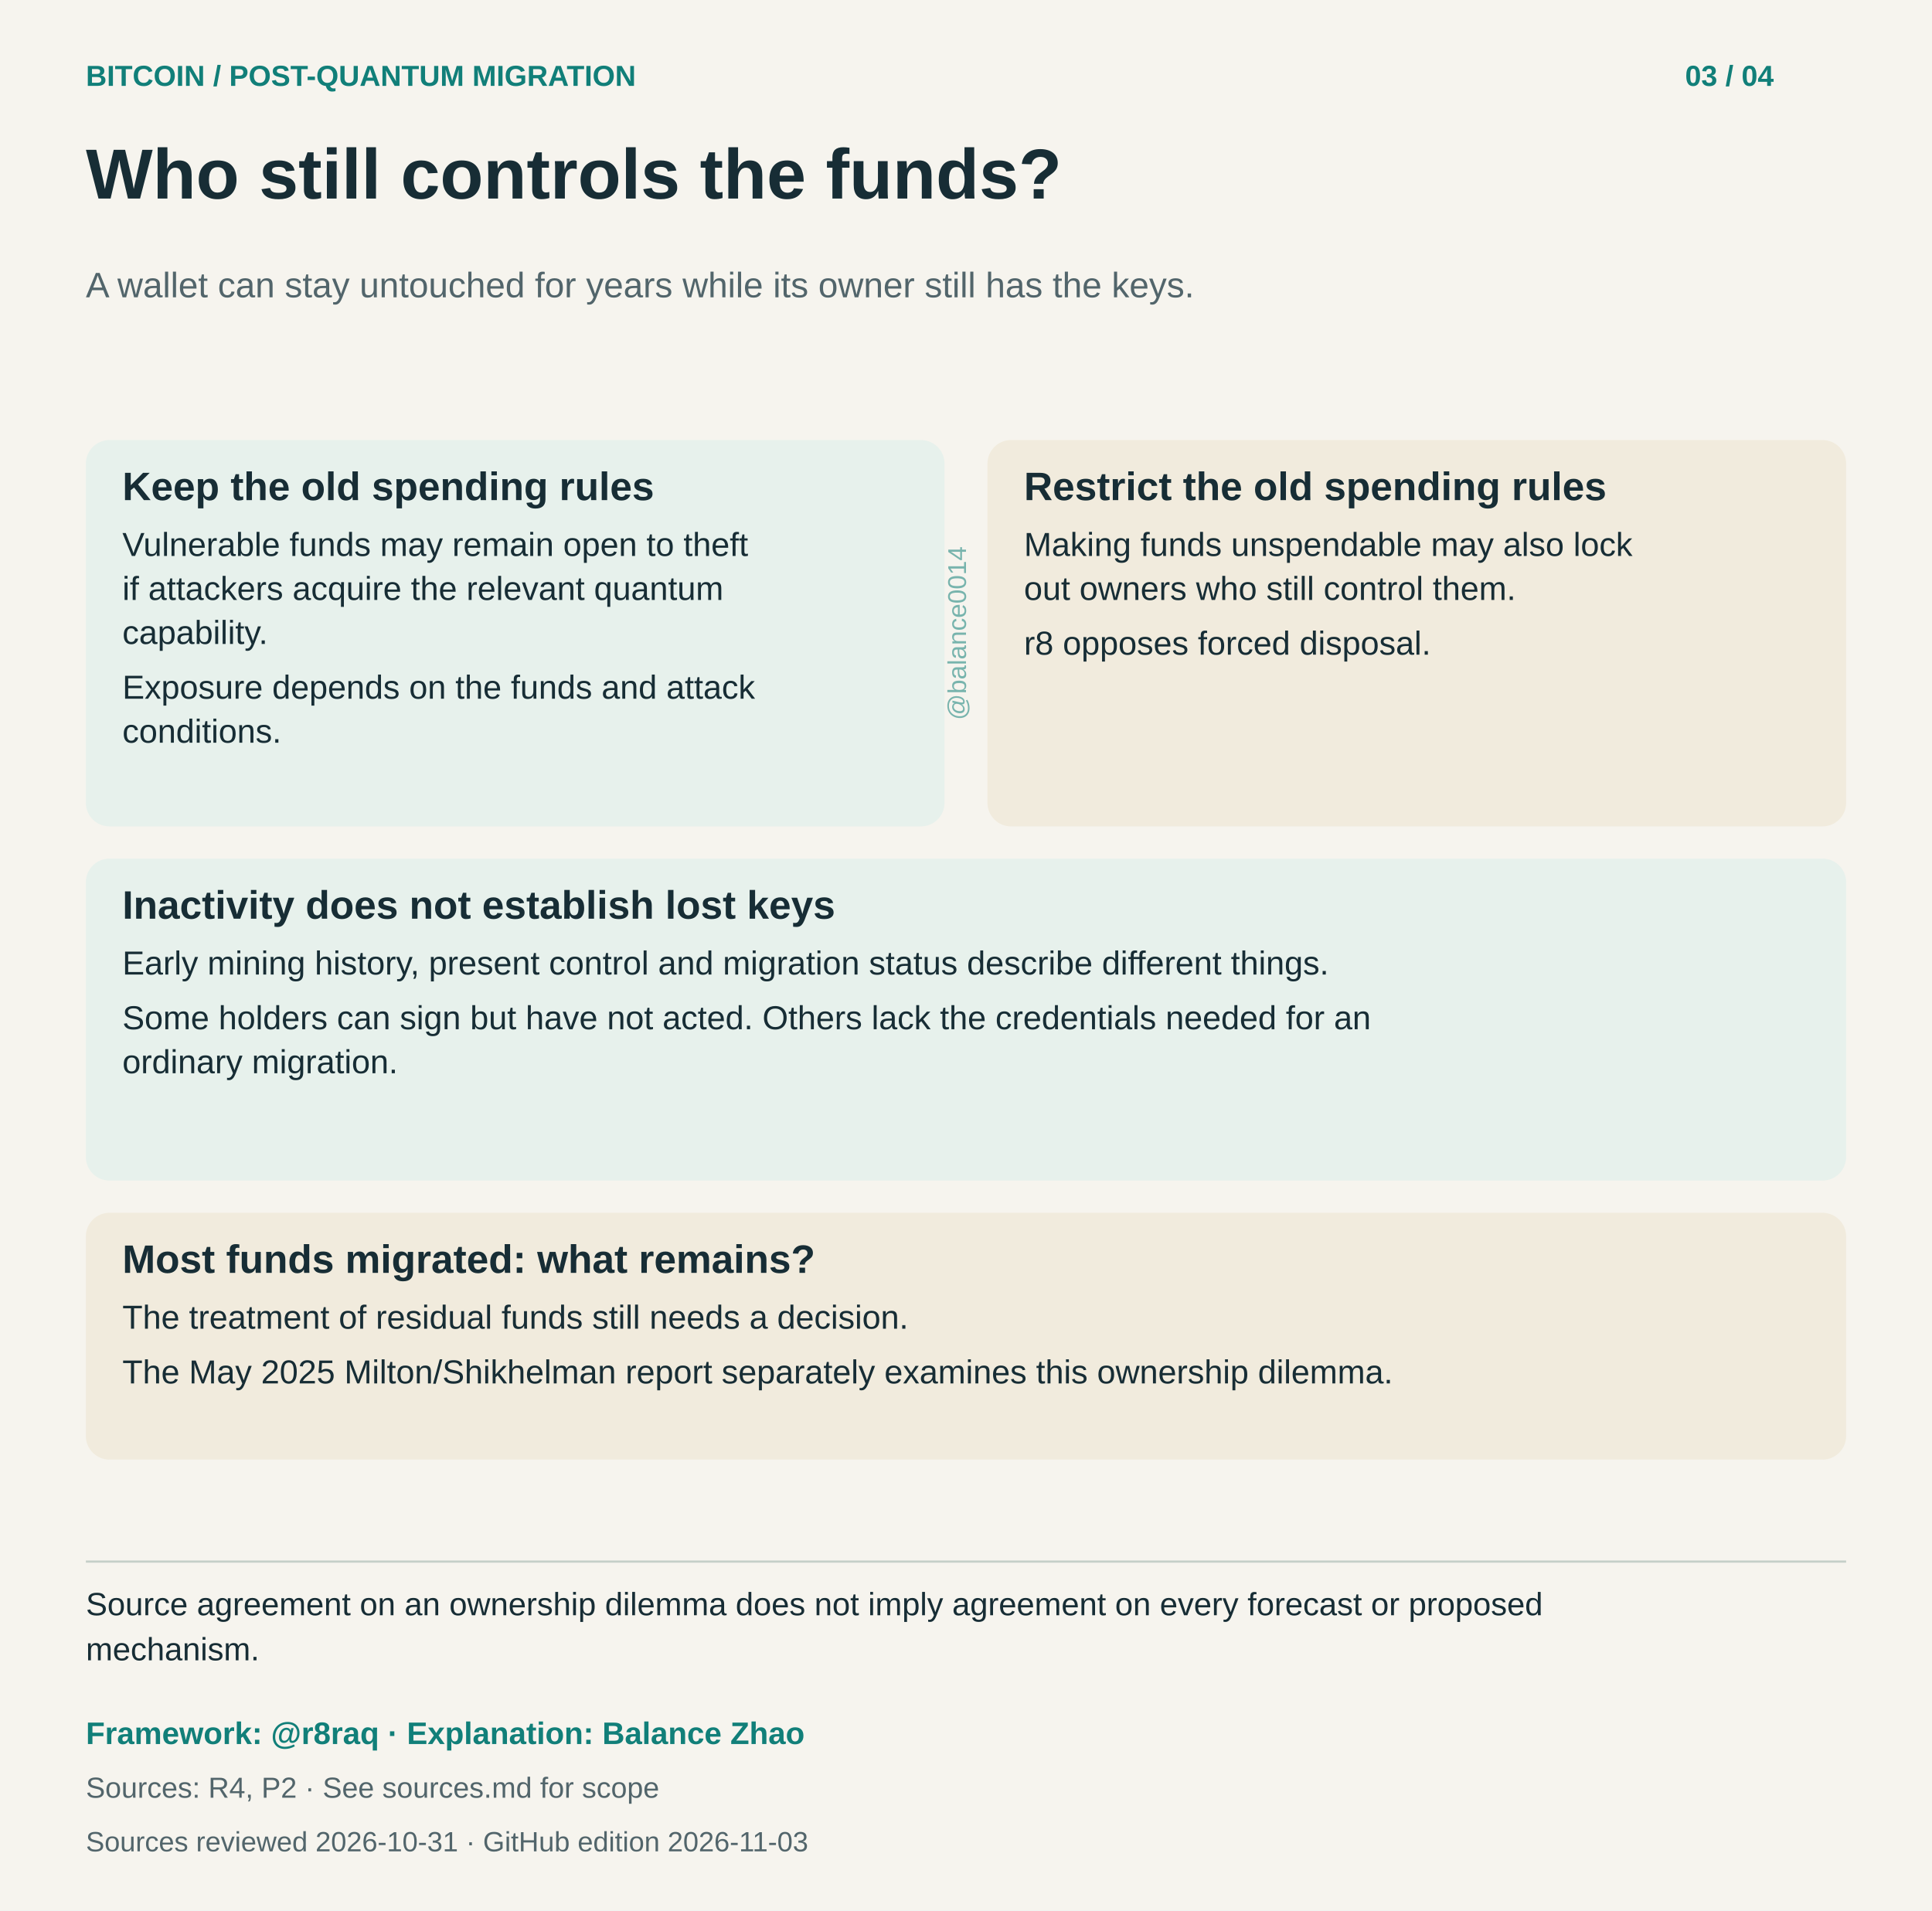
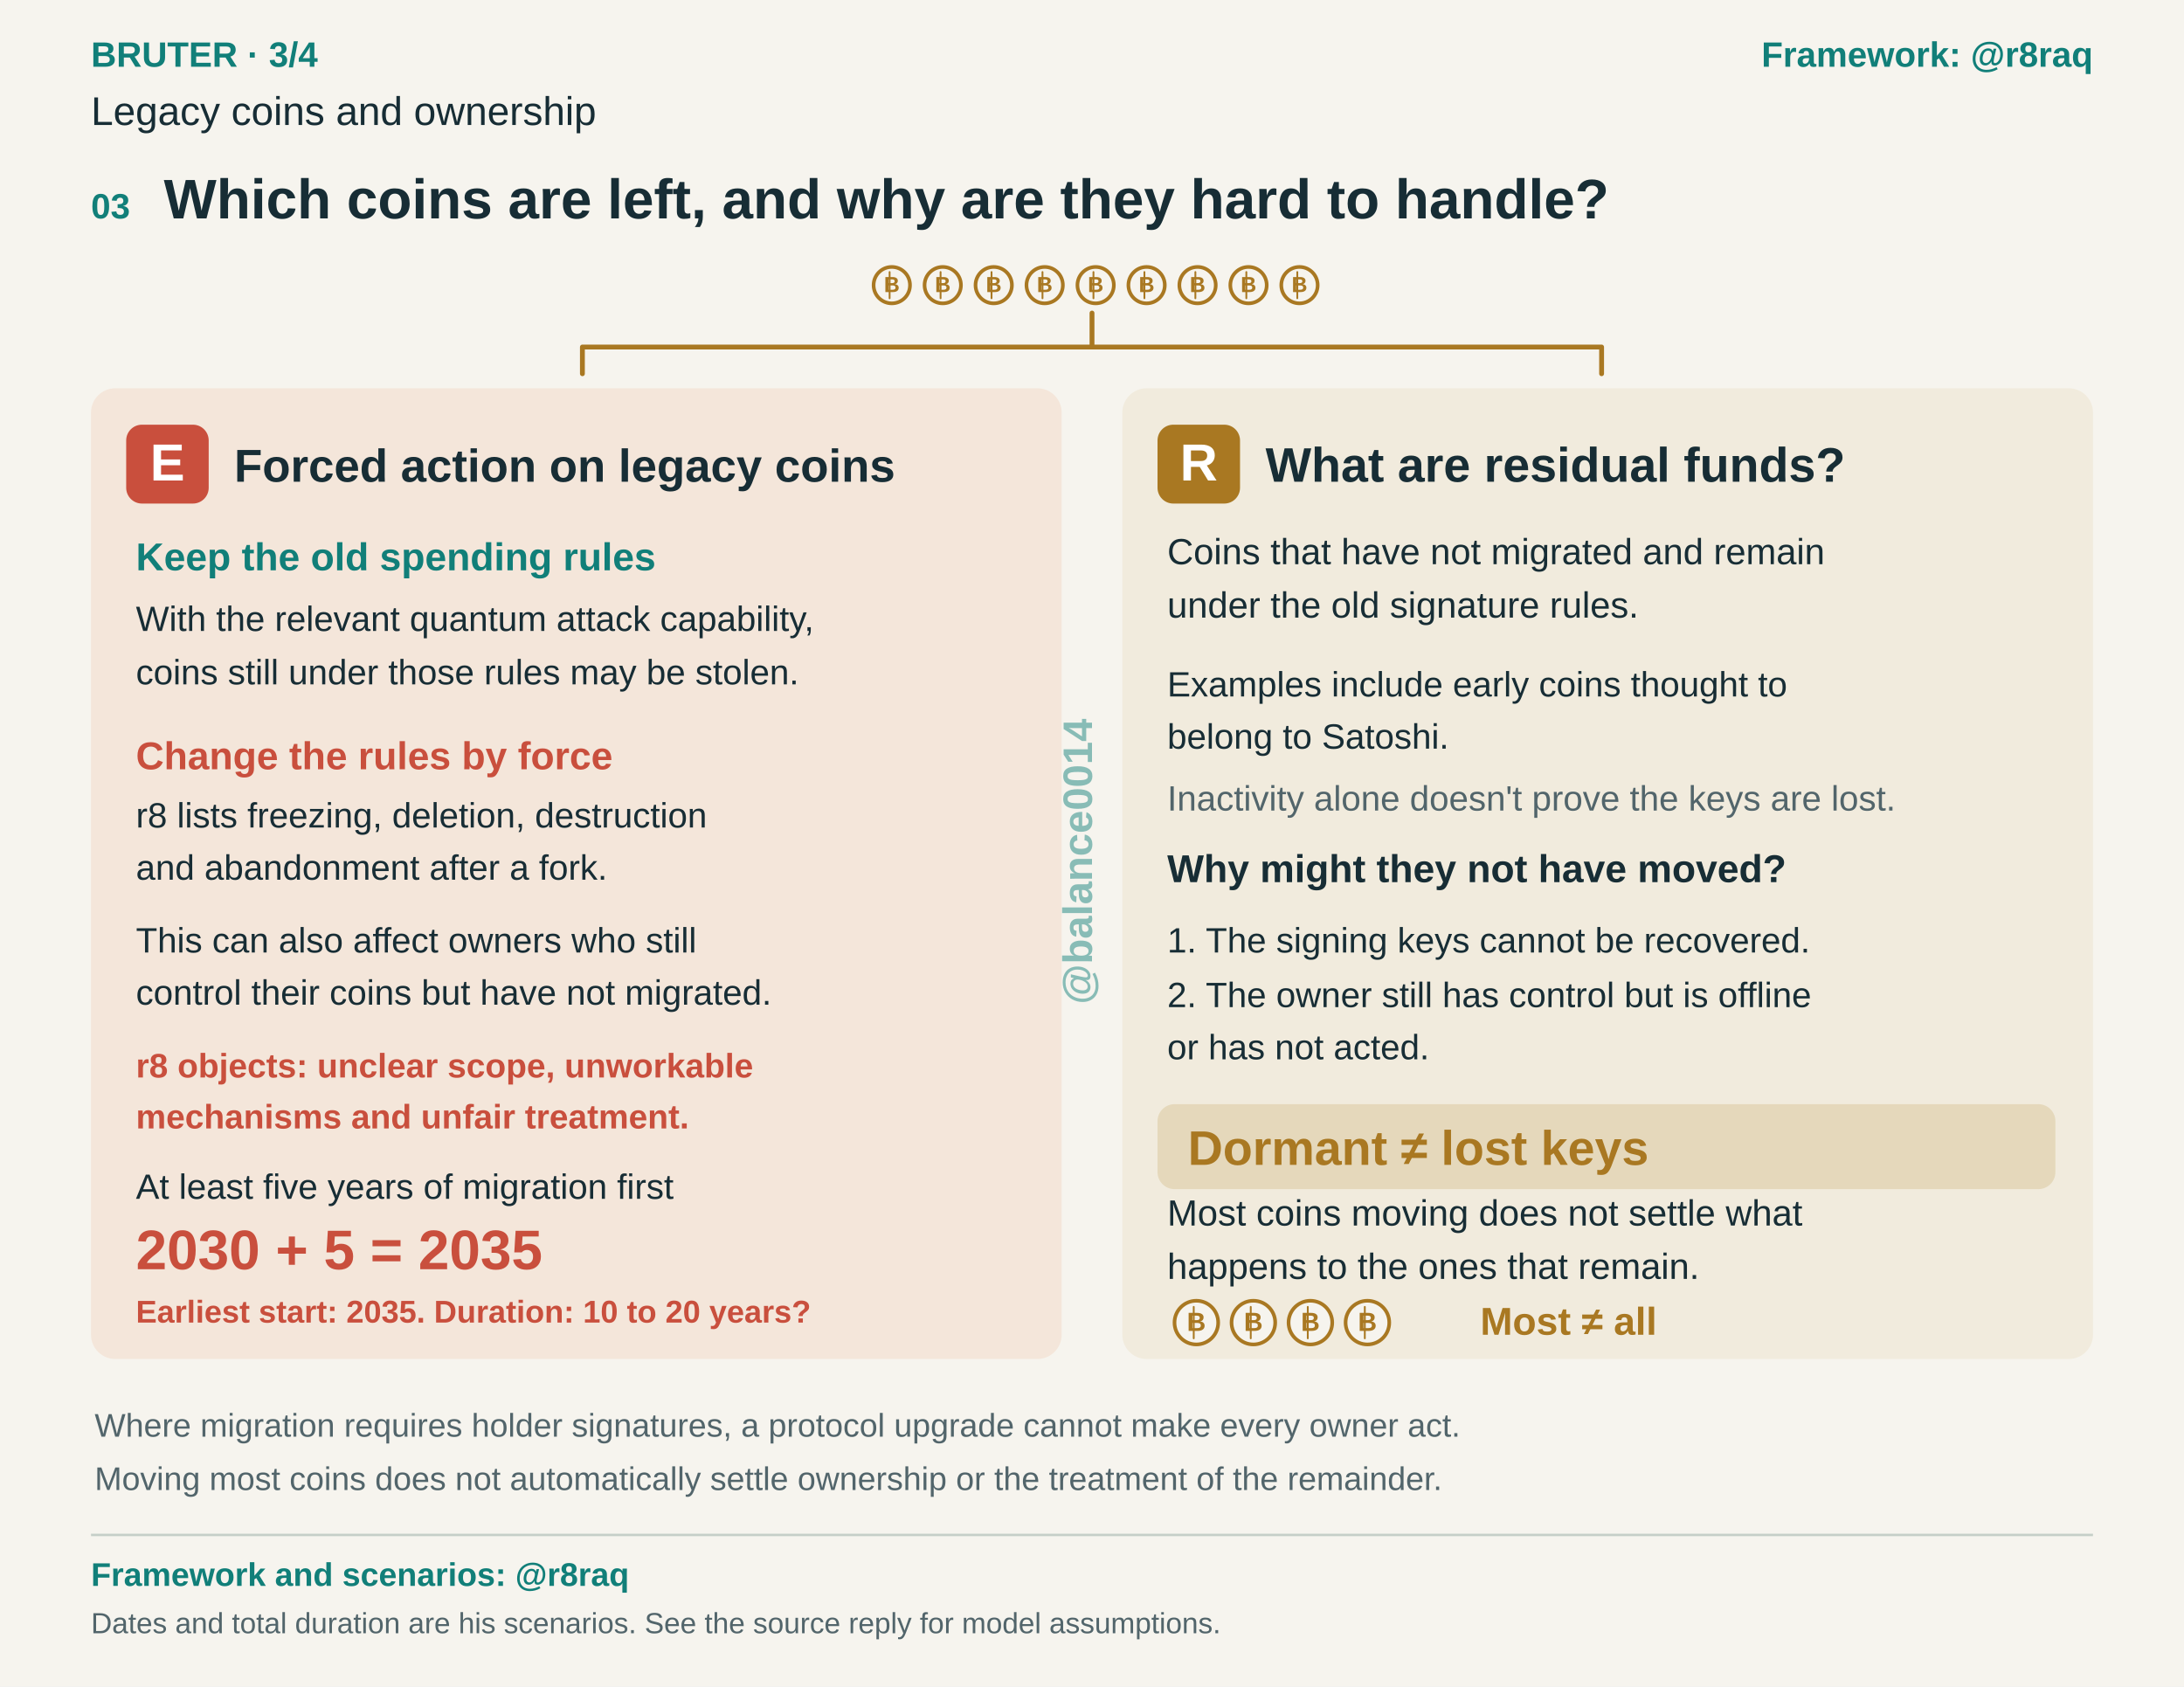
- <svg xmlns="http://www.w3.org/2000/svg" width="1800" height="1780" viewBox="0 0 1800 1780">
-   <rect width="1800" height="1780" fill="#F6F4EE" />
-   <g font-family="Arial, PingFang SC, Noto Sans CJK SC, sans-serif">
-     <text x="80" y="80" font-size="27" font-weight="700" fill="#117F79">BITCOIN / POST-QUANTUM MIGRATION</text>
-     <text x="1570" y="80" font-size="27" font-weight="700" fill="#117F79">03 / 04</text>
-     <text x="80" y="185" font-size="66" font-weight="700" fill="#172D35">Who still controls the funds?</text>
-     <text x="80" y="277" font-size="33" font-weight="400" fill="#52656B">A wallet can stay untouched for years while its owner still has the keys.</text>
-     <rect x="80.0" y="410" width="800.0" height="360" rx="22" fill="#E7F1EC" />
-     <text x="114.0" y="466" font-size="37" font-weight="700" fill="#172D35">Keep the old spending rules</text>
-     <text x="114.0" y="518" font-size="31" font-weight="400" fill="#172D35">Vulnerable funds may remain open to theft</text>
-     <text x="114.0" y="559" font-size="31" font-weight="400" fill="#172D35">if attackers acquire the relevant quantum</text>
-     <text x="114.0" y="600" font-size="31" font-weight="400" fill="#172D35">capability.</text>
-     <text x="114.0" y="651" font-size="31" font-weight="400" fill="#172D35">Exposure depends on the funds and attack</text>
-     <text x="114.0" y="692" font-size="31" font-weight="400" fill="#172D35">conditions.</text>
-     <rect x="920.0" y="410" width="800.0" height="360" rx="22" fill="#F1EBDD" />
-     <text x="954.0" y="466" font-size="37" font-weight="700" fill="#172D35">Restrict the old spending rules</text>
-     <text x="954.0" y="518" font-size="31" font-weight="400" fill="#172D35">Making funds unspendable may also lock</text>
-     <text x="954.0" y="559" font-size="31" font-weight="400" fill="#172D35">out owners who still control them.</text>
-     <text x="954.0" y="610" font-size="31" font-weight="400" fill="#172D35">r8 opposes forced disposal.</text>
-     <rect x="80.0" y="800" width="1640.0" height="300" rx="22" fill="#E7F1EC" />
-     <text x="114.0" y="856" font-size="37" font-weight="700" fill="#172D35">Inactivity does not establish lost keys</text>
-     <text x="114.0" y="908" font-size="31" font-weight="400" fill="#172D35">Early mining history, present control and migration status describe different things.</text>
-     <text x="114.0" y="959" font-size="31" font-weight="400" fill="#172D35">Some holders can sign but have not acted. Others lack the credentials needed for an</text>
-     <text x="114.0" y="1000" font-size="31" font-weight="400" fill="#172D35">ordinary migration.</text>
-     <rect x="80.0" y="1130" width="1640.0" height="230" rx="22" fill="#F1EBDD" />
-     <text x="114.0" y="1186" font-size="37" font-weight="700" fill="#172D35">Most funds migrated: what remains?</text>
-     <text x="114.0" y="1238" font-size="31" font-weight="400" fill="#172D35">The treatment of residual funds still needs a decision.</text>
-     <text x="114.0" y="1289" font-size="31" font-weight="400" fill="#172D35">The May 2025 Milton/Shikhelman report separately examines this ownership dilemma.</text>
-     <text x="900" y="590.0" transform="rotate(-90 900 590.0)" text-anchor="middle" font-size="24" fill="#117F79" opacity="0.55">@balance0014</text>
-     <path d="M80 1455 H1720" stroke="#C5CFC8" stroke-width="2" />
-     <text x="80" y="1505" font-size="30" font-weight="400" fill="#172D35">Source agreement on an ownership dilemma does not imply agreement on every forecast or proposed</text>
-     <text x="80" y="1547" font-size="30" font-weight="400" fill="#172D35">mechanism.</text>
-     <text x="80" y="1625" font-size="29" font-weight="700" fill="#117F79">Framework: @r8raq · Explanation: Balance Zhao</text>
-     <text x="80" y="1675" font-size="27" font-weight="400" fill="#52656B">Sources: R4, P2 · See sources.md for scope</text>
-     <text x="80" y="1725" font-size="26" font-weight="400" fill="#52656B">Sources reviewed 2026-10-31 · GitHub edition 2026-11-03</text>
+ <svg xmlns="http://www.w3.org/2000/svg" width="1800" height="1390" viewBox="0 0 1800 1390">
+   <rect width="1800" height="1390" fill="#F6F4EE" />
+   <g font-family="Arial, Helvetica, sans-serif">
+     <text x="75" y="55" font-size="29" fill="#117F79" font-weight="700">BRUTER · 3/4</text>
+     <text x="1725" y="55" text-anchor="end" font-size="29" fill="#117F79" font-weight="700">Framework: @r8raq</text>
+     <text x="75" y="103" font-size="33" fill="#172D35">Legacy coins and ownership</text>
+   </g>
+   <svg x="0" y="120" width="1800" height="1130" viewBox="0 3110 1800 1130" overflow="hidden">
+     <defs>
+       <marker id="ink" viewBox="0 0 10 10" refX="9" refY="5" markerWidth="8" markerHeight="8" orient="auto-start-reverse">
+         <path d="M0 0 L10 5 L0 10 z" fill="#172D35" />
+       </marker>
+       <marker id="teal" viewBox="0 0 10 10" refX="9" refY="5" markerWidth="8" markerHeight="8" orient="auto-start-reverse">
+         <path d="M0 0 L10 5 L0 10 z" fill="#117F79" />
+       </marker>
+       <marker id="red" viewBox="0 0 10 10" refX="9" refY="5" markerWidth="8" markerHeight="8" orient="auto-start-reverse">
+         <path d="M0 0 L10 5 L0 10 z" fill="#C94F3D" />
+       </marker>
+     </defs>
+     <g font-family="Arial, Helvetica, sans-serif">
+       <rect x="0" y="0" width="1800" height="5400" rx="0" fill="#F6F4EE" stroke="none" stroke-width="2" />
+       <text x="75" y="85" font-size="30" font-weight="700" fill="#117F79" text-anchor="start">BRUTE → BRUTER</text>
+       <text x="1725" y="85" font-size="33" font-weight="700" fill="#117F79" text-anchor="end">Framework: @r8raq</text>
+       <text x="75" y="195" font-size="74" font-weight="700" fill="#172D35" text-anchor="start">Bitcoin's post-quantum transition</text>
+       <text x="75" y="290" font-size="72" font-weight="700" fill="#172D35" text-anchor="start">What happens to the old coins?</text>
+       <text x="75" y="354" font-size="31" font-weight="400" fill="#172D35" text-anchor="start">r8's framework covers the upgrade, holder migration and the coins left behind.</text>
+       <path d="M75 392 L1725 392" fill="none" stroke="#CAD1CB" stroke-width="2" stroke-linecap="round" stroke-linejoin="round" />
+       <text x="75" y="458" font-size="29" font-weight="700" fill="#117F79" text-anchor="start">01</text>
+       <text x="135" y="458" font-size="46" font-weight="700" fill="#172D35" text-anchor="start">An upgrade and a migration do different jobs</text>
+       <rect x="75" y="495" width="800" height="320" rx="20" fill="#FFFFFF" stroke="#D3DDD6" stroke-width="2" />
+       <rect x="104" y="524" width="68" height="65" rx="13" fill="#117F79" stroke="none" stroke-width="2" />
+       <text x="138" y="570" font-size="43" font-weight="700" fill="#FFFFFF" text-anchor="middle">B</text>
+       <text x="193" y="572" font-size="44" font-weight="700" fill="#172D35" text-anchor="start">Bigger blocks</text>
+       <text x="193" y="630" font-size="31" font-weight="400" fill="#52656B" text-anchor="start">More room for migration transactions.</text>
+       <text x="193" y="683" font-size="30" font-weight="600" fill="#A97822" text-anchor="start">r8's estimate: about 3 years?</text>
+       <circle cx="130" cy="750" r="17" fill="#F6F4EE" stroke="#A97822" stroke-width="3" />
+       <text x="130" y="756.46" font-size="20.4" font-weight="600" fill="#A97822" text-anchor="middle">B</text>
+       <path d="M127.96 737.76 L127.96 762.24" fill="none" stroke="#A97822" stroke-width="1.5" stroke-linecap="round" stroke-linejoin="round" />
+       <circle cx="181" cy="750" r="17" fill="#F6F4EE" stroke="#A97822" stroke-width="3" />
+       <text x="181" y="756.46" font-size="20.4" font-weight="600" fill="#A97822" text-anchor="middle">B</text>
+       <path d="M178.96 737.76 L178.96 762.24" fill="none" stroke="#A97822" stroke-width="1.5" stroke-linecap="round" stroke-linejoin="round" />
+       <circle cx="232" cy="750" r="17" fill="#F6F4EE" stroke="#A97822" stroke-width="3" />
+       <text x="232" y="756.46" font-size="20.4" font-weight="600" fill="#A97822" text-anchor="middle">B</text>
+       <path d="M229.96 737.76 L229.96 762.24" fill="none" stroke="#A97822" stroke-width="1.5" stroke-linecap="round" stroke-linejoin="round" />
+       <path d="M310 740 L410 740 L463 720 L560 720" fill="none" stroke="#A97822" stroke-width="4" stroke-linecap="round" stroke-linejoin="round" />
+       <path d="M310 760 L410 760 L463 782 L560 782" fill="none" stroke="#A97822" stroke-width="4" stroke-linecap="round" stroke-linejoin="round" />
+       <text x="592" y="761" font-size="30" font-weight="600" fill="#A97822" text-anchor="start">More capacity</text>
+       <rect x="925" y="495" width="800" height="320" rx="20" fill="#FFFFFF" stroke="#D3DDD6" stroke-width="2" />
+       <rect x="954" y="524" width="68" height="65" rx="13" fill="#117F79" stroke="none" stroke-width="2" />
+       <text x="988" y="570" font-size="43" font-weight="700" fill="#FFFFFF" text-anchor="middle">R</text>
+       <text x="1690" y="520" font-size="22" font-weight="400" fill="#52656B" text-anchor="end">Example: a Raqcoin-style approach</text>
+       <text x="1043" y="572" font-size="37" font-weight="700" fill="#172D35" text-anchor="start">Quantum-resistant signatures</text>
+       <text x="1043" y="630" font-size="30" font-weight="400" fill="#52656B" text-anchor="start">New signatures authorize transactions.</text>
+       <text x="1043" y="683" font-size="29" font-weight="400" fill="#172D35" text-anchor="start">Goal: quantum safety and long-term PoW.</text>
+       <text x="954" y="749" font-size="25" font-weight="400" fill="#52656B" text-anchor="start">Review the assumptions, proofs, attack research,</text>
+       <text x="954" y="789" font-size="25" font-weight="400" fill="#52656B" text-anchor="start">implementation, key management and operating history.</text>
+       <path d="M480 815 L480 846 L1320 846 L1320 815" fill="none" stroke="#117F79" stroke-width="4" stroke-linecap="round" stroke-linejoin="round" />
+       <path d="M480 846 L480 872" fill="none" stroke="#117F79" stroke-width="4" stroke-linecap="round" stroke-linejoin="round" marker-end="url(#teal)" />
+       <path d="M1320 846 L1320 872" fill="none" stroke="#117F79" stroke-width="4" stroke-linecap="round" stroke-linejoin="round" marker-end="url(#teal)" />
+       <rect x="75" y="887" width="800" height="345" rx="20" fill="#E7F1EC" stroke="none" stroke-width="2" />
+       <rect x="104" y="916" width="68" height="65" rx="13" fill="#117F79" stroke="none" stroke-width="2" />
+       <text x="138" y="962" font-size="43" font-weight="700" fill="#FFFFFF" text-anchor="middle">U</text>
+       <text x="193" y="964" font-size="43" font-weight="700" fill="#172D35" text-anchor="start">Protocol upgrade</text>
+       <text x="193" y="1020" font-size="30" font-weight="400" fill="#172D35" text-anchor="start">Accept and verify new signatures.</text>
+       <text x="193" y="1067" font-size="30" font-weight="400" fill="#172D35" text-anchor="start">Apply the new rules to newly mined BTC</text>
+       <text x="193" y="1114" font-size="30" font-weight="400" fill="#172D35" text-anchor="start">(~1m BTC in r8's 2025 scenario).</text>
+       <text x="193" y="1168" font-size="29" font-weight="600" fill="#117F79" text-anchor="start">Earliest completion: 2030.</text>
+       <text x="193" y="1211" font-size="28" font-weight="600" fill="#117F79" text-anchor="start">Upgrade estimate: a week / a month?</text>
+       <circle cx="125" cy="1170" r="9" fill="#F6F4EE" stroke="#117F79" stroke-width="2" />
+       <circle cx="165" cy="1170" r="9" fill="#F6F4EE" stroke="#117F79" stroke-width="2" />
+       <circle cx="145" cy="1208" r="9" fill="#F6F4EE" stroke="#117F79" stroke-width="2" />
+       <path d="M125 1170 L165 1170 L145 1208 Z" fill="none" stroke="#117F79" stroke-width="2" stroke-linecap="round" stroke-linejoin="round" />
+       <rect x="925" y="887" width="800" height="345" rx="20" fill="#E7F1EC" stroke="none" stroke-width="2" />
+       <rect x="954" y="916" width="68" height="65" rx="13" fill="#117F79" stroke="none" stroke-width="2" />
+       <text x="988" y="962" font-size="43" font-weight="700" fill="#FFFFFF" text-anchor="middle">T</text>
+       <text x="1043" y="964" font-size="43" font-weight="700" fill="#172D35" text-anchor="start">Moving existing funds</text>
+       <text x="1043" y="1020" font-size="29" font-weight="400" fill="#172D35" text-anchor="start">~20m BTC already mined (2025 scenario).</text>
+       <text x="1043" y="1067" font-size="29" font-weight="400" fill="#172D35" text-anchor="start">Owners move existing coins to addresses</text>
+       <text x="1043" y="1114" font-size="29" font-weight="400" fill="#172D35" text-anchor="start">protected by the new signature rules.</text>
+       <circle cx="989" cy="1160" r="16" fill="#F6F4EE" stroke="#117F79" stroke-width="3" />
+       <text x="989" y="1166.08" font-size="19.2" font-weight="600" fill="#117F79" text-anchor="middle">B</text>
+       <path d="M987.08 1148.48 L987.08 1171.52" fill="none" stroke="#117F79" stroke-width="1.5" stroke-linecap="round" stroke-linejoin="round" />
+       <circle cx="1031" cy="1160" r="16" fill="#F6F4EE" stroke="#117F79" stroke-width="3" />
+       <text x="1031" y="1166.08" font-size="19.2" font-weight="600" fill="#117F79" text-anchor="middle">B</text>
+       <path d="M1029.08 1148.48 L1029.08 1171.52" fill="none" stroke="#117F79" stroke-width="1.5" stroke-linecap="round" stroke-linejoin="round" />
+       <circle cx="1073" cy="1160" r="16" fill="#F6F4EE" stroke="#117F79" stroke-width="3" />
+       <text x="1073" y="1166.08" font-size="19.2" font-weight="600" fill="#117F79" text-anchor="middle">B</text>
+       <path d="M1071.08 1148.48 L1071.08 1171.52" fill="none" stroke="#117F79" stroke-width="1.5" stroke-linecap="round" stroke-linejoin="round" />
+       <circle cx="1115" cy="1160" r="16" fill="#F6F4EE" stroke="#117F79" stroke-width="3" />
+       <text x="1115" y="1166.08" font-size="19.2" font-weight="600" fill="#117F79" text-anchor="middle">B</text>
+       <path d="M1113.08 1148.48 L1113.08 1171.52" fill="none" stroke="#117F79" stroke-width="1.5" stroke-linecap="round" stroke-linejoin="round" />
+       <path d="M1210 1160 L1300 1160" fill="none" stroke="#117F79" stroke-width="3" stroke-linecap="round" stroke-linejoin="round" marker-end="url(#teal)" />
+       <circle cx="1340" cy="1160" r="16" fill="#F6F4EE" stroke="#117F79" stroke-width="3" />
+       <text x="1340" y="1166.08" font-size="19.2" font-weight="600" fill="#117F79" text-anchor="middle">B</text>
+       <path d="M1338.08 1148.48 L1338.08 1171.52" fill="none" stroke="#117F79" stroke-width="1.5" stroke-linecap="round" stroke-linejoin="round" />
+       <circle cx="1382" cy="1160" r="16" fill="#F6F4EE" stroke="#117F79" stroke-width="3" />
+       <text x="1382" y="1166.08" font-size="19.2" font-weight="600" fill="#117F79" text-anchor="middle">B</text>
+       <path d="M1380.08 1148.48 L1380.08 1171.52" fill="none" stroke="#117F79" stroke-width="1.5" stroke-linecap="round" stroke-linejoin="round" />
+       <circle cx="1424" cy="1160" r="16" fill="#F6F4EE" stroke="#117F79" stroke-width="3" />
+       <text x="1424" y="1166.08" font-size="19.2" font-weight="600" fill="#117F79" text-anchor="middle">B</text>
+       <path d="M1422.08 1148.48 L1422.08 1171.52" fill="none" stroke="#117F79" stroke-width="1.5" stroke-linecap="round" stroke-linejoin="round" />
+       <circle cx="1466" cy="1160" r="16" fill="#F6F4EE" stroke="#117F79" stroke-width="3" />
+       <text x="1466" y="1166.08" font-size="19.2" font-weight="600" fill="#117F79" text-anchor="middle">B</text>
+       <path d="M1464.08 1148.48 L1464.08 1171.52" fill="none" stroke="#117F79" stroke-width="1.5" stroke-linecap="round" stroke-linejoin="round" />
+       <text x="1043" y="1211" font-size="29" font-weight="600" fill="#117F79" text-anchor="start">r8's estimate: 10 to 20 years?</text>
+       <text x="900" y="1300" font-size="45" font-weight="700" fill="#117F79" text-anchor="middle">2030 + (10 to 20 years) = 2040 to 2050</text>
+       <text x="900" y="1350" font-size="28" font-weight="400" fill="#52656B" text-anchor="middle">In this scenario, a 2030 start puts completion in 2040 to 2050.</text>
+       <text x="75" y="1430" font-size="29" font-weight="700" fill="#117F79" text-anchor="start">02</text>
+       <text x="135" y="1430" font-size="46" font-weight="700" fill="#172D35" text-anchor="start">Put the timing assumptions on one timeline</text>
+       <text x="135" y="1478" font-size="28" font-weight="400" fill="#52656B" text-anchor="start">r8's scenarios. These are not established quantum-attack dates.</text>
+       <text x="430.0" y="1540" font-size="32" font-weight="700" fill="#172D35" text-anchor="middle">2025</text>
+       <path d="M430.0 1570 L430.0 2110" fill="none" stroke="#D7DED8" stroke-width="2" stroke-linecap="round" stroke-linejoin="round" stroke-dasharray="5 10" />
+       <text x="638.333" y="1540" font-size="32" font-weight="700" fill="#172D35" text-anchor="middle">2030</text>
+       <path d="M638.333 1570 L638.333 2110" fill="none" stroke="#D7DED8" stroke-width="2" stroke-linecap="round" stroke-linejoin="round" stroke-dasharray="5 10" />
+       <text x="846.667" y="1540" font-size="32" font-weight="700" fill="#172D35" text-anchor="middle">2035</text>
+       <path d="M846.667 1570 L846.667 2110" fill="none" stroke="#D7DED8" stroke-width="2" stroke-linecap="round" stroke-linejoin="round" stroke-dasharray="5 10" />
+       <text x="1055.0" y="1540" font-size="32" font-weight="700" fill="#172D35" text-anchor="middle">2040</text>
+       <path d="M1055.0 1570 L1055.0 2110" fill="none" stroke="#D7DED8" stroke-width="2" stroke-linecap="round" stroke-linejoin="round" stroke-dasharray="5 10" />
+       <text x="1263.333" y="1540" font-size="32" font-weight="700" fill="#172D35" text-anchor="middle">2045</text>
+       <path d="M1263.333 1570 L1263.333 2110" fill="none" stroke="#D7DED8" stroke-width="2" stroke-linecap="round" stroke-linejoin="round" stroke-dasharray="5 10" />
+       <text x="1471.667" y="1540" font-size="32" font-weight="700" fill="#172D35" text-anchor="middle">2050</text>
+       <path d="M1471.667 1570 L1471.667 2110" fill="none" stroke="#D7DED8" stroke-width="2" stroke-linecap="round" stroke-linejoin="round" stroke-dasharray="5 10" />
+       <text x="1680.0" y="1540" font-size="32" font-weight="700" fill="#172D35" text-anchor="middle">2055</text>
+       <path d="M1680.0 1570 L1680.0 2110" fill="none" stroke="#D7DED8" stroke-width="2" stroke-linecap="round" stroke-linejoin="round" stroke-dasharray="5 10" />
+       <path d="M430 1570 L1680 1570" fill="none" stroke="#172D35" stroke-width="3" stroke-linecap="round" stroke-linejoin="round" />
+       <text x="80" y="1650" font-size="33" font-weight="700" fill="#117F79" text-anchor="start">Existing funds</text>
+       <rect x="638.333" y="1606" width="416.667" height="34" rx="8" fill="#B8DCD0" stroke="none" stroke-width="2" />
+       <rect x="638.333" y="1650" width="833.333" height="34" rx="8" fill="#E0ECE5" stroke="#117F79" stroke-width="2" />
+       <text x="650.333" y="1632" font-size="24" font-weight="600" fill="#117F79" text-anchor="start">10 years: 2030 to 2040</text>
+       <text x="650.333" y="1676" font-size="24" font-weight="400" fill="#117F79" text-anchor="start">20 years: 2030 to 2050</text>
+       <text x="80" y="1757" font-size="32" font-weight="700" fill="#C94F3D" text-anchor="start">Legacy signatures</text>
+       <text x="80" y="1796" font-size="23" font-weight="400" fill="#52656B" text-anchor="start">Elliptic-curve signatures (ECC)</text>
+       <rect x="638.333" y="1718" width="208.333" height="60" rx="10" fill="#F2CFC3" stroke="none" stroke-width="2" />
+       <text x="871.667" y="1758" font-size="25" font-weight="600" fill="#C94F3D" text-anchor="start">2030 / 2035: r8's ECC disruption / phase-out scenario</text>
+       <text x="80" y="1872" font-size="32" font-weight="700" fill="#A97822" text-anchor="start">Legacy-fund policy</text>
+       <circle cx="846.667" cy="1846" r="11" fill="#A97822" />
+       <path d="M846.667 1846 L1680 1846" fill="none" stroke="#A97822" stroke-width="5" stroke-linecap="round" stroke-linejoin="round" stroke-dasharray="8 13" />
+       <text x="846.667" y="1920" font-size="26" font-weight="400" fill="#A97822" text-anchor="start">Earliest start: 2035. Duration remains uncertain.</text>
+       <text x="80" y="2040" font-size="32" font-weight="700" fill="#C94F3D" text-anchor="start">Quantum attacks</text>
+       <rect x="1055.0" y="1980" width="416.667" height="47" rx="10" fill="#E8ABA0" stroke="none" stroke-width="2" />
+       <rect x="1263.333" y="2045" width="416.667" height="47" rx="10" fill="#C94F3D" stroke="none" stroke-width="2" />
+       <text x="1070.0" y="2012" font-size="26" font-weight="600" fill="#172D35" text-anchor="start">2040 to 2050</text>
+       <text x="1278.333" y="2077" font-size="26" font-weight="600" fill="#FFFFFF" text-anchor="start">2045 to 2055</text>
+       <text x="430" y="2138" font-size="24" font-weight="400" fill="#52656B" text-anchor="start">His earliest upgrade completion and migration start: around 2030.</text>
+       <rect x="75" y="2165" width="1650" height="134" rx="20" fill="#172D35" stroke="none" stroke-width="2" />
+       <text x="110" y="2210" font-size="29" font-weight="400" fill="#B9CECE" text-anchor="start">The overlap r8 warns about</text>
+       <text x="110" y="2270" font-size="40" font-weight="600" fill="#FFFFFF" text-anchor="start">Migration overlaps forced removal and quantum attacks.</text>
+       <text x="1690" y="2268" font-size="31" font-weight="600" fill="#EBAA96" text-anchor="end">2045 to 2055</text>
+       <text x="75" y="2400" font-size="29" font-weight="700" fill="#117F79" text-anchor="start">+</text>
+       <text x="135" y="2400" font-size="46" font-weight="700" fill="#172D35" text-anchor="start">Block-space math covers only part of the job</text>
+       <text x="135" y="2448" font-size="28" font-weight="400" fill="#52656B" text-anchor="start">Agreement, deployment and owner participation also take time.</text>
+       <rect x="75" y="2500" width="800" height="440" rx="20" fill="#FFFFFF" stroke="#D3DDD6" stroke-width="2" />
+       <text x="112" y="2560" font-size="37" font-weight="700" fill="#172D35" text-anchor="start">A published capacity lower bound</text>
+       <text x="112" y="2635" font-size="43" font-weight="700" fill="#117F79" text-anchor="start">186,676,874 ÷ 17,020</text>
+       <text x="112" y="2700" font-size="43" font-weight="700" fill="#117F79" text-anchor="start">× 10 minutes ≈ 76 days</text>
+       <text x="112" y="2752" font-size="27" font-weight="400" fill="#52656B" text-anchor="start">UTXOs ÷ upgrades/block × time/block</text>
+       <text x="112" y="2825" font-size="30" font-weight="600" fill="#172D35" text-anchor="start">100% of block space: about 76 days</text>
+       <text x="112" y="2880" font-size="30" font-weight="600" fill="#172D35" text-anchor="start">25%: about 4× longer, or 305 days</text>
+       <rect x="925" y="2500" width="800" height="440" rx="20" fill="#E7F1EC" stroke="none" stroke-width="2" />
+       <text x="962" y="2560" font-size="39" font-weight="700" fill="#172D35" text-anchor="start">The full transition also needs</text>
+       <path d="M990 2615 L990 2860" fill="none" stroke="#117F79" stroke-width="3" stroke-linecap="round" stroke-linejoin="round" />
+       <circle cx="990" cy="2620" r="10" fill="#117F79" />
+       <text x="1030" y="2630" font-size="30" font-weight="600" fill="#172D35" text-anchor="start">Agreement on the signature scheme</text>
+       <circle cx="990" cy="2690" r="10" fill="#117F79" />
+       <text x="1030" y="2700" font-size="30" font-weight="600" fill="#172D35" text-anchor="start">Implementation, testing and deployment</text>
+       <circle cx="990" cy="2760" r="10" fill="#117F79" />
+       <text x="1030" y="2770" font-size="30" font-weight="600" fill="#172D35" text-anchor="start">Owners to act and move funds</text>
+       <circle cx="990" cy="2830" r="10" fill="#117F79" />
+       <text x="1030" y="2840" font-size="30" font-weight="600" fill="#172D35" text-anchor="start">A policy for coins that never migrate</text>
+       <text x="78" y="3000" font-size="26" font-weight="400" fill="#52656B" text-anchor="start">UTXOs are unspent transaction outputs: individual on-chain records, not the number of BTC.</text>
+       <text x="78" y="3041" font-size="26" font-weight="400" fill="#52656B" text-anchor="start">2024 snapshot; unchanged block rules; ideal packing with some overhead omitted; 10-minute blocks.</text>
+       <text x="78" y="3082" font-size="26" font-weight="400" fill="#52656B" text-anchor="start">This is a model lower bound, not a forecast for every holder to finish migrating.</text>
+       <text x="75" y="3170" font-size="29" font-weight="700" fill="#117F79" text-anchor="start">03</text>
+       <text x="135" y="3170" font-size="46" font-weight="700" fill="#172D35" text-anchor="start">Which coins are left, and why are they hard to handle?</text>
+       <circle cx="735" cy="3225" r="15" fill="#F6F4EE" stroke="#A97822" stroke-width="3" />
+       <text x="735" y="3230.7" font-size="18.0" font-weight="600" fill="#A97822" text-anchor="middle">B</text>
+       <path d="M733.2 3214.2 L733.2 3235.8" fill="none" stroke="#A97822" stroke-width="1.5" stroke-linecap="round" stroke-linejoin="round" />
+       <circle cx="777" cy="3225" r="15" fill="#F6F4EE" stroke="#A97822" stroke-width="3" />
+       <text x="777" y="3230.7" font-size="18.0" font-weight="600" fill="#A97822" text-anchor="middle">B</text>
+       <path d="M775.2 3214.2 L775.2 3235.8" fill="none" stroke="#A97822" stroke-width="1.5" stroke-linecap="round" stroke-linejoin="round" />
+       <circle cx="819" cy="3225" r="15" fill="#F6F4EE" stroke="#A97822" stroke-width="3" />
+       <text x="819" y="3230.7" font-size="18.0" font-weight="600" fill="#A97822" text-anchor="middle">B</text>
+       <path d="M817.2 3214.2 L817.2 3235.8" fill="none" stroke="#A97822" stroke-width="1.5" stroke-linecap="round" stroke-linejoin="round" />
+       <circle cx="861" cy="3225" r="15" fill="#F6F4EE" stroke="#A97822" stroke-width="3" />
+       <text x="861" y="3230.7" font-size="18.0" font-weight="600" fill="#A97822" text-anchor="middle">B</text>
+       <path d="M859.2 3214.2 L859.2 3235.8" fill="none" stroke="#A97822" stroke-width="1.5" stroke-linecap="round" stroke-linejoin="round" />
+       <circle cx="903" cy="3225" r="15" fill="#F6F4EE" stroke="#A97822" stroke-width="3" />
+       <text x="903" y="3230.7" font-size="18.0" font-weight="600" fill="#A97822" text-anchor="middle">B</text>
+       <path d="M901.2 3214.2 L901.2 3235.8" fill="none" stroke="#A97822" stroke-width="1.5" stroke-linecap="round" stroke-linejoin="round" />
+       <circle cx="945" cy="3225" r="15" fill="#F6F4EE" stroke="#A97822" stroke-width="3" />
+       <text x="945" y="3230.7" font-size="18.0" font-weight="600" fill="#A97822" text-anchor="middle">B</text>
+       <path d="M943.2 3214.2 L943.2 3235.8" fill="none" stroke="#A97822" stroke-width="1.5" stroke-linecap="round" stroke-linejoin="round" />
+       <circle cx="987" cy="3225" r="15" fill="#F6F4EE" stroke="#A97822" stroke-width="3" />
+       <text x="987" y="3230.7" font-size="18.0" font-weight="600" fill="#A97822" text-anchor="middle">B</text>
+       <path d="M985.2 3214.2 L985.2 3235.8" fill="none" stroke="#A97822" stroke-width="1.5" stroke-linecap="round" stroke-linejoin="round" />
+       <circle cx="1029" cy="3225" r="15" fill="#F6F4EE" stroke="#A97822" stroke-width="3" />
+       <text x="1029" y="3230.7" font-size="18.0" font-weight="600" fill="#A97822" text-anchor="middle">B</text>
+       <path d="M1027.2 3214.2 L1027.2 3235.8" fill="none" stroke="#A97822" stroke-width="1.5" stroke-linecap="round" stroke-linejoin="round" />
+       <circle cx="1071" cy="3225" r="15" fill="#F6F4EE" stroke="#A97822" stroke-width="3" />
+       <text x="1071" y="3230.7" font-size="18.0" font-weight="600" fill="#A97822" text-anchor="middle">B</text>
+       <path d="M1069.2 3214.2 L1069.2 3235.8" fill="none" stroke="#A97822" stroke-width="1.5" stroke-linecap="round" stroke-linejoin="round" />
+       <path d="M900 3248 L900 3276 M480 3276 L1320 3276 M480 3276 L480 3298 M1320 3276 L1320 3298" fill="none" stroke="#A97822" stroke-width="4" stroke-linecap="round" stroke-linejoin="round" />
+       <rect x="75" y="3310" width="800" height="800" rx="20" fill="#F4E6DA" stroke="none" stroke-width="2" />
+       <rect x="104" y="3340" width="68" height="65" rx="13" fill="#C94F3D" stroke="none" stroke-width="2" />
+       <text x="138" y="3386" font-size="43" font-weight="700" fill="#FFFFFF" text-anchor="middle">E</text>
+       <text x="193" y="3387" font-size="38" font-weight="700" fill="#172D35" text-anchor="start">Forced action on legacy coins</text>
+       <text x="112" y="3460" font-size="32" font-weight="700" fill="#117F79" text-anchor="start">Keep the old spending rules</text>
+       <text x="112" y="3510" font-size="29" font-weight="400" fill="#172D35" text-anchor="start">With the relevant quantum attack capability,</text>
+       <text x="112" y="3554" font-size="29" font-weight="400" fill="#172D35" text-anchor="start">coins still under those rules may be stolen.</text>
+       <text x="112" y="3624" font-size="32" font-weight="700" fill="#C94F3D" text-anchor="start">Change the rules by force</text>
+       <text x="112" y="3672" font-size="29" font-weight="400" fill="#172D35" text-anchor="start">r8 lists freezing, deletion, destruction</text>
+       <text x="112" y="3715" font-size="29" font-weight="400" fill="#172D35" text-anchor="start">and abandonment after a fork.</text>
+       <text x="112" y="3775" font-size="29" font-weight="400" fill="#172D35" text-anchor="start">This can also affect owners who still</text>
+       <text x="112" y="3818" font-size="29" font-weight="400" fill="#172D35" text-anchor="start">control their coins but have not migrated.</text>
+       <text x="112" y="3878" font-size="28" font-weight="600" fill="#C94F3D" text-anchor="start">r8 objects: unclear scope, unworkable</text>
+       <text x="112" y="3920" font-size="28" font-weight="600" fill="#C94F3D" text-anchor="start">mechanisms and unfair treatment.</text>
+       <text x="112" y="3978" font-size="29" font-weight="400" fill="#172D35" text-anchor="start">At least five years of migration first</text>
+       <text x="112" y="4036" font-size="46" font-weight="700" fill="#C94F3D" text-anchor="start">2030 + 5 = 2035</text>
+       <text x="112" y="4080" font-size="26" font-weight="600" fill="#C94F3D" text-anchor="start">Earliest start: 2035. Duration: 10 to 20 years?</text>
+       <rect x="925" y="3310" width="800" height="800" rx="20" fill="#F1EBDD" stroke="none" stroke-width="2" />
+       <rect x="954" y="3340" width="68" height="65" rx="13" fill="#A97822" stroke="none" stroke-width="2" />
+       <text x="988" y="3386" font-size="43" font-weight="700" fill="#FFFFFF" text-anchor="middle">R</text>
+       <text x="1043" y="3387" font-size="40" font-weight="700" fill="#172D35" text-anchor="start">What are residual funds?</text>
+       <text x="962" y="3455" font-size="30" font-weight="400" fill="#172D35" text-anchor="start">Coins that have not migrated and remain</text>
+       <text x="962" y="3499" font-size="30" font-weight="400" fill="#172D35" text-anchor="start">under the old signature rules.</text>
+       <text x="962" y="3564" font-size="29" font-weight="400" fill="#172D35" text-anchor="start">Examples include early coins thought to</text>
+       <text x="962" y="3607" font-size="29" font-weight="400" fill="#172D35" text-anchor="start">belong to Satoshi.</text>
+       <text x="962" y="3658" font-size="29" font-weight="400" fill="#52656B" text-anchor="start">Inactivity alone doesn't prove the keys are lost.</text>
+       <text x="962" y="3717" font-size="32" font-weight="700" fill="#172D35" text-anchor="start">Why might they not have moved?</text>
+       <text x="962" y="3775" font-size="29" font-weight="400" fill="#172D35" text-anchor="start">1. The signing keys cannot be recovered.</text>
+       <text x="962" y="3820" font-size="29" font-weight="400" fill="#172D35" text-anchor="start">2. The owner still has control but is offline</text>
+       <text x="962" y="3863" font-size="29" font-weight="400" fill="#172D35" text-anchor="start">    or has not acted.</text>
+       <rect x="954" y="3900" width="740" height="70" rx="14" fill="#E5D8BB" stroke="none" stroke-width="2" />
+       <text x="979" y="3950" font-size="40" font-weight="700" fill="#A97822" text-anchor="start">Dormant ≠ lost keys</text>
+       <text x="962" y="4000" font-size="30" font-weight="400" fill="#172D35" text-anchor="start">Most coins moving does not settle what</text>
+       <text x="962" y="4044" font-size="30" font-weight="400" fill="#172D35" text-anchor="start">happens to the ones that remain.</text>
+       <circle cx="986" cy="4080" r="18" fill="#F6F4EE" stroke="#A97822" stroke-width="3" />
+       <text x="986" y="4086.84" font-size="21.6" font-weight="600" fill="#A97822" text-anchor="middle">B</text>
+       <path d="M983.84 4067.04 L983.84 4092.96" fill="none" stroke="#A97822" stroke-width="1.5" stroke-linecap="round" stroke-linejoin="round" />
+       <circle cx="1033" cy="4080" r="18" fill="#F6F4EE" stroke="#A97822" stroke-width="3" />
+       <text x="1033" y="4086.84" font-size="21.6" font-weight="600" fill="#A97822" text-anchor="middle">B</text>
+       <path d="M1030.84 4067.04 L1030.84 4092.96" fill="none" stroke="#A97822" stroke-width="1.5" stroke-linecap="round" stroke-linejoin="round" />
+       <circle cx="1080" cy="4080" r="18" fill="#F6F4EE" stroke="#A97822" stroke-width="3" />
+       <text x="1080" y="4086.84" font-size="21.6" font-weight="600" fill="#A97822" text-anchor="middle">B</text>
+       <path d="M1077.84 4067.04 L1077.84 4092.96" fill="none" stroke="#A97822" stroke-width="1.5" stroke-linecap="round" stroke-linejoin="round" />
+       <circle cx="1127" cy="4080" r="18" fill="#F6F4EE" stroke="#A97822" stroke-width="3" />
+       <text x="1127" y="4086.84" font-size="21.6" font-weight="600" fill="#A97822" text-anchor="middle">B</text>
+       <path d="M1124.84 4067.04 L1124.84 4092.96" fill="none" stroke="#A97822" stroke-width="1.5" stroke-linecap="round" stroke-linejoin="round" />
+       <text x="1220" y="4090" font-size="32" font-weight="700" fill="#A97822" text-anchor="start">Most ≠ all</text>
+       <text x="900" y="3700" transform="rotate(-90 900 3700)" text-anchor="middle" font-size="34" font-weight="600" fill="#117F79" opacity="0.48">@balance0014</text>
+       <text x="78" y="4174" font-size="27" font-weight="400" fill="#52656B" text-anchor="start">Where migration requires holder signatures, a protocol upgrade cannot make every owner act.</text>
+       <text x="78" y="4218" font-size="27" font-weight="400" fill="#52656B" text-anchor="start">Moving most coins does not automatically settle ownership or the treatment of the remainder.</text>
+       <text x="75" y="4290" font-size="29" font-weight="700" fill="#117F79" text-anchor="start">04</text>
+       <text x="135" y="4290" font-size="46" font-weight="700" fill="#172D35" text-anchor="start">r8's market scenarios</text>
+       <rect x="75" y="4350" width="800" height="430" rx="20" fill="#FFFFFF" stroke="#D3DDD6" stroke-width="2" />
+       <text x="112" y="4410" font-size="36" font-weight="700" fill="#172D35" text-anchor="start">BTC and post-quantum assets</text>
+       <path d="M130 4700 L825 4700" fill="none" stroke="#BBC7C3" stroke-width="2" stroke-linecap="round" stroke-linejoin="round" />
+       <path d="M130 4470 L130 4700" fill="none" stroke="#BBC7C3" stroke-width="2" stroke-linecap="round" stroke-linejoin="round" />
+       <path d="M153 4540 L247 4490 L355 4556 L470 4590 L594 4640 L702 4673 L815 4695" fill="none" stroke="#C94F3D" stroke-width="5" stroke-linecap="round" stroke-linejoin="round" marker-end="url(#red)" />
+       <path d="M153 4680 L260 4660 L388 4624 L510 4579 L652 4529 L813 4480" fill="none" stroke="#117F79" stroke-width="5" stroke-linecap="round" stroke-linejoin="round" marker-end="url(#teal)" />
+       <text x="720" y="4660" font-size="29" font-weight="700" fill="#C94F3D" text-anchor="start">BTC</text>
+       <text x="430" y="4470" font-size="27" font-weight="600" fill="#117F79" text-anchor="start">Post-quantum / PoW assets</text>
+       <text x="112" y="4727" font-size="26" font-weight="600" fill="#117F79" text-anchor="start">His market-cap scenario: trillions of dollars</text>
+       <text x="112" y="4765" font-size="23" font-weight="400" fill="#52656B" text-anchor="start">2035 to 2045. Direction only; not a return comparison.</text>
+       <rect x="925" y="4350" width="800" height="430" rx="20" fill="#E7F1EC" stroke="none" stroke-width="2" />
+       <text x="962" y="4410" font-size="35" font-weight="700" fill="#172D35" text-anchor="start">Q−10: finish ten years before Q-day</text>
+       <text x="962" y="4470" font-size="26" font-weight="400" fill="#52656B" text-anchor="start">Threat date − lead time = migration target</text>
+       <text x="962" y="4550" font-size="59" font-weight="700" fill="#117F79" text-anchor="start">2045 − 10 = 2035</text>
+       <text x="962" y="4604" font-size="26" font-weight="400" fill="#172D35" text-anchor="start">Q-day: the relevant quantum attack becomes viable.</text>
+       <text x="962" y="4650" font-size="27" font-weight="400" fill="#172D35" text-anchor="start">r8 calls for migration at least ten years earlier.</text>
+       <text x="962" y="4696" font-size="29" font-weight="600" fill="#172D35" text-anchor="start">His price forecast: without quantum safety,</text>
+       <text x="962" y="4738" font-size="29" font-weight="600" fill="#172D35" text-anchor="start">BTC approaches zero around 2035.</text>
+       <rect x="75" y="4810" width="1650" height="310" rx="20" fill="#F0E9DD" stroke="none" stroke-width="2" />
+       <text x="112" y="4870" font-size="36" font-weight="700" fill="#172D35" text-anchor="start">The address example and the reserve argument</text>
+       <text x="112" y="4930" font-size="43" font-weight="700" fill="#117F79" text-anchor="start">10,000 ÷ 50,000,000 × 100% = 0.02%</text>
+       <text x="112" y="4980" font-size="27" font-weight="400" fill="#172D35" text-anchor="start">Assumption: 10,000 addresses cracked over ten years. Address count is not BTC value.</text>
+       <text x="112" y="5025" font-size="27" font-weight="400" fill="#172D35" text-anchor="start">r8's position: 100% migration is required for Bitcoin to underpin strategic reserves or financial derivatives.</text>
+       <text x="112" y="5070" font-size="27" font-weight="400" fill="#172D35" text-anchor="start">His policy scenario: U.S. Bitcoin reserve policy could be dropped or changed around 2035.</text>
+       <path d="M75 5160 L1725 5160" fill="none" stroke="#C5CFC8" stroke-width="2" stroke-linecap="round" stroke-linejoin="round" />
+       <text x="75" y="5210" font-size="36" font-weight="700" fill="#117F79" text-anchor="start">Framework and scenarios: @r8raq</text>
+       <text x="75" y="5260" font-size="23" font-weight="400" fill="#52656B" text-anchor="start">Capacity: Pont et al. (2024). Migration and legacy funds: Nic Carter; Milton/Shikhelman (2025).</text>
+       <text x="75" y="5295" font-size="23" font-weight="400" fill="#52656B" text-anchor="start">Planning: GRI/evolutionQ; NSA. CNSA 2.0 requirements concern U.S. national security systems.</text>
+       <text x="75" y="5330" font-size="23" font-weight="400" fill="#52656B" text-anchor="start">BTC amounts use r8's 2025 scenario. Future dates, total duration and market paths are his scenarios.</text>
+       <text x="75" y="5365" font-size="23" font-weight="400" fill="#52656B" text-anchor="start">Original framework: x.com/r8raq/status/2116439720175775954</text>
+     </g>
+   </svg>
+   <g font-family="Arial, Helvetica, sans-serif">
+     <path d="M75 1265 L1725 1265" stroke="#C5CFC8" stroke-width="2" />
+     <text x="75" y="1307" font-size="27" fill="#117F79" font-weight="700">Framework and scenarios: @r8raq</text>
+     <text x="75" y="1346" font-size="24" fill="#52656B">Dates and total duration are his scenarios. See the source reply for model assumptions.</text>
  </g>
</svg>
